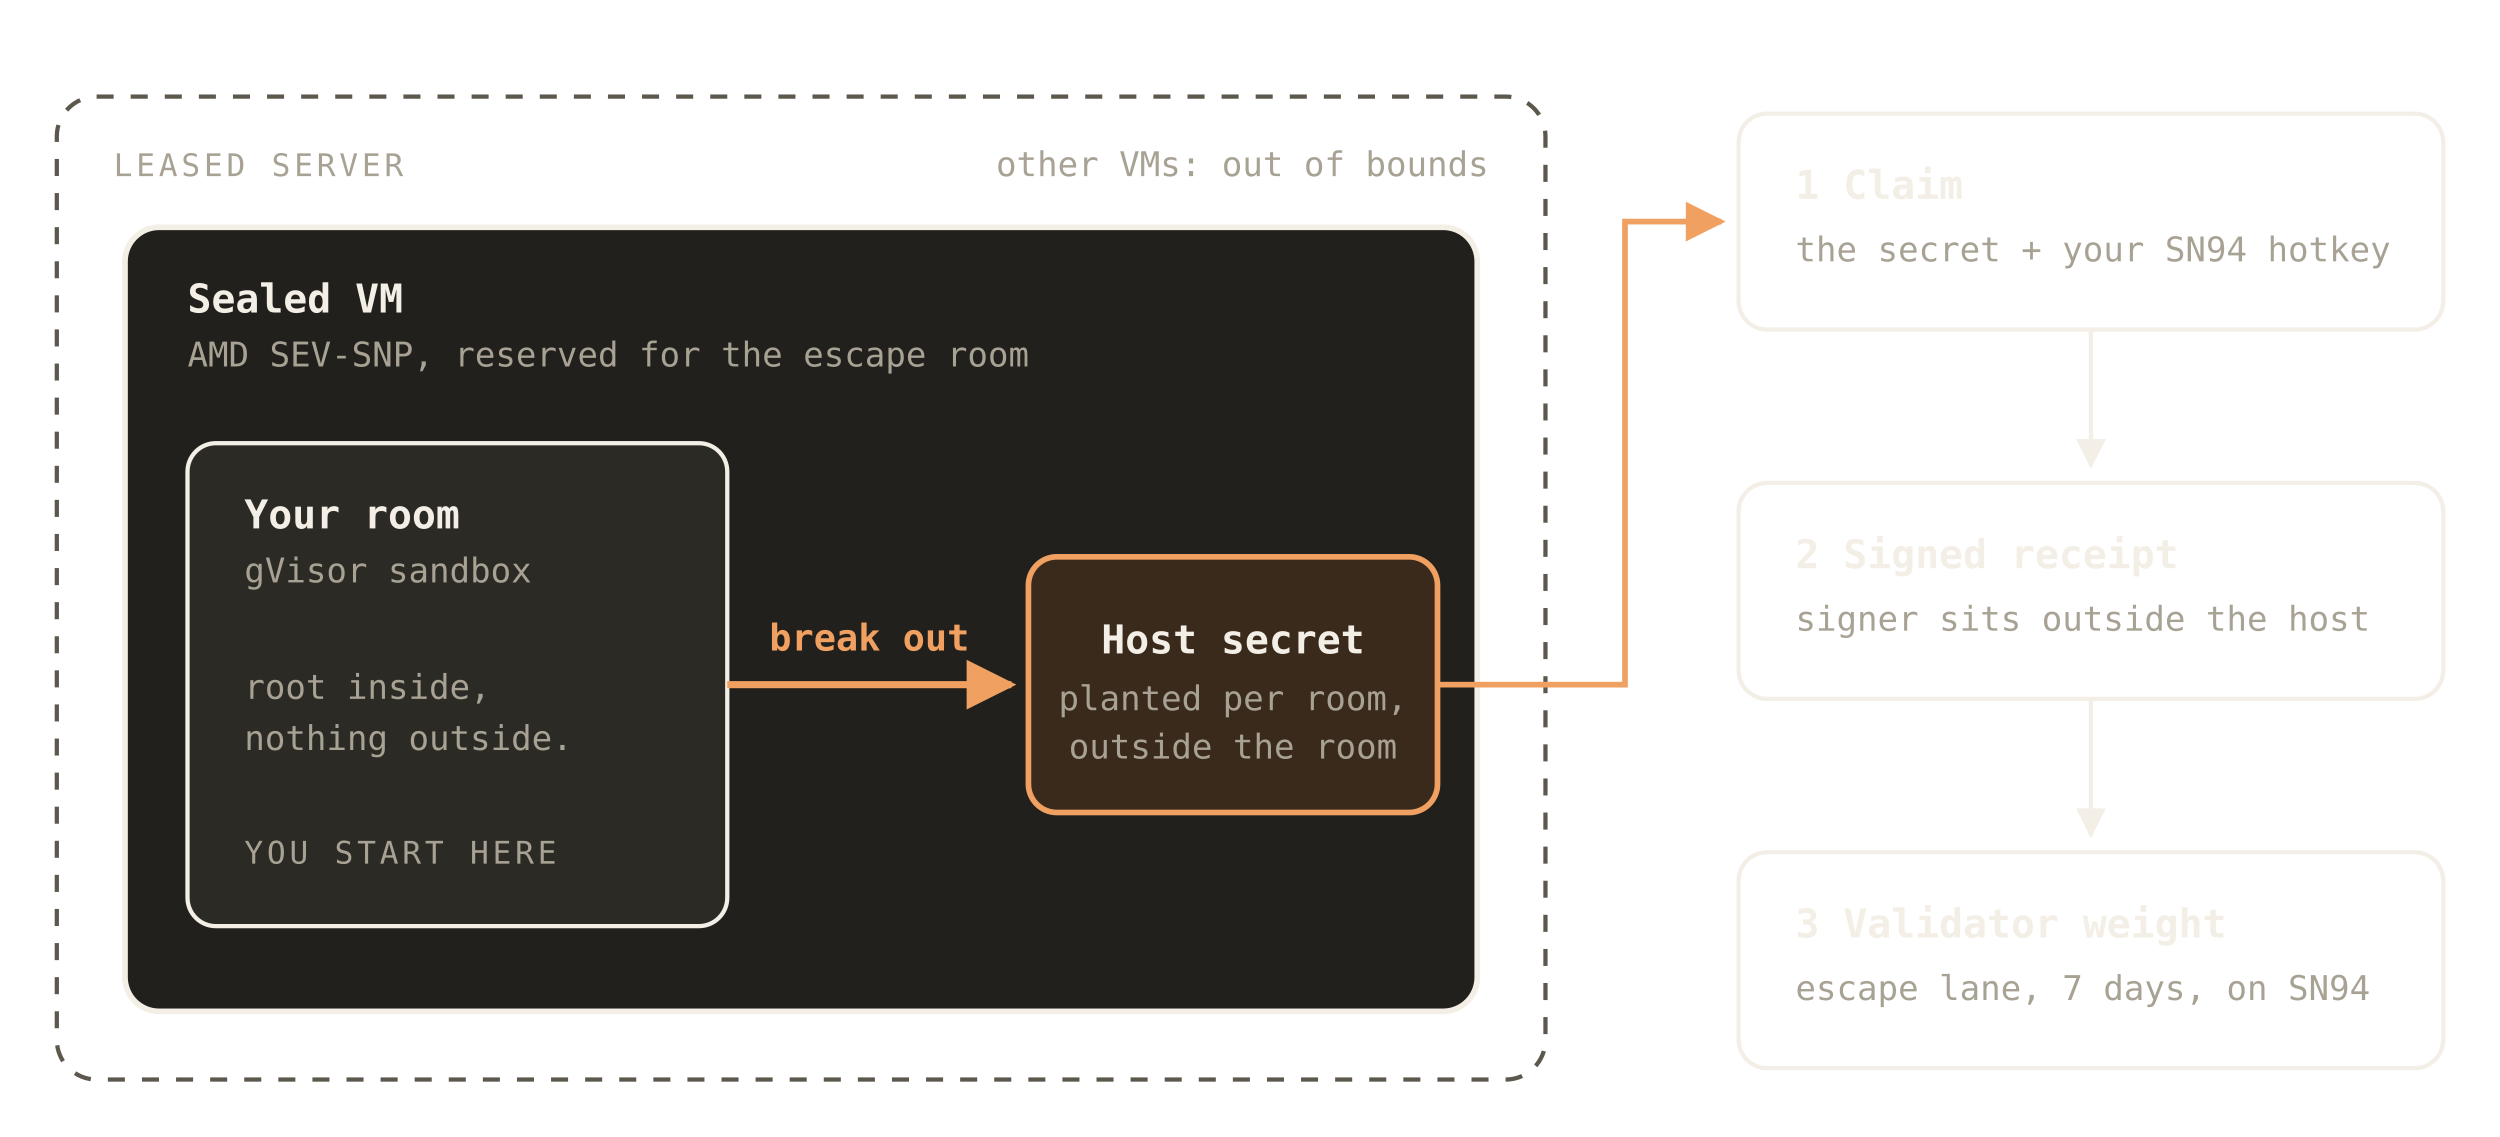
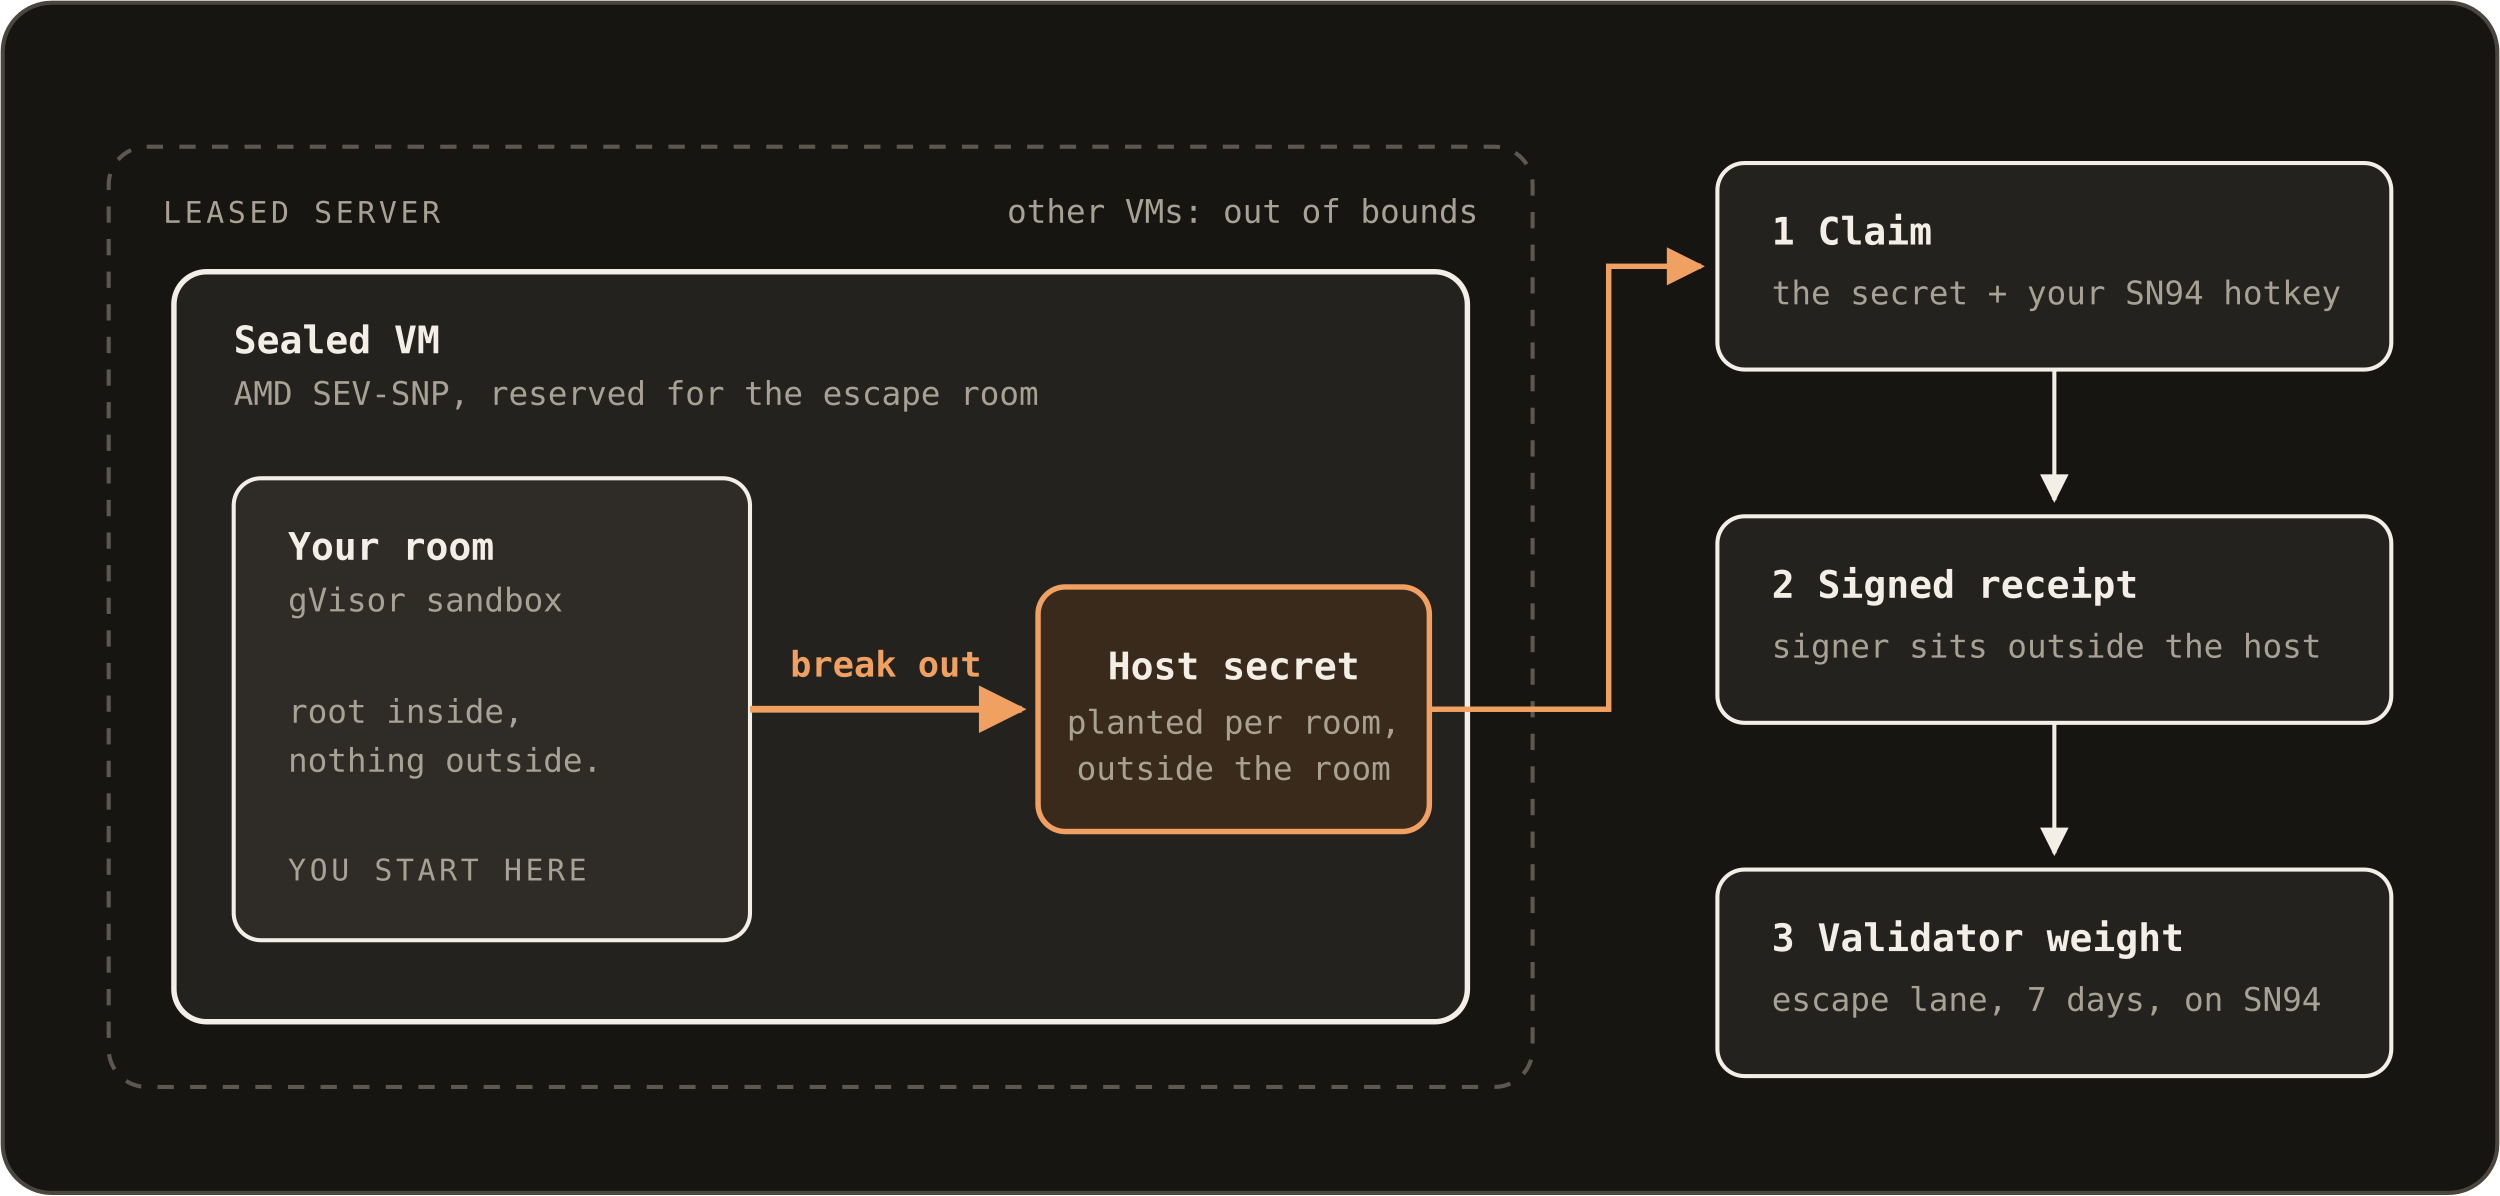
- <svg xmlns="http://www.w3.org/2000/svg" viewBox="0 0 880 400" width="880" height="400" role="img" aria-labelledby="t d">
+ <svg xmlns="http://www.w3.org/2000/svg" viewBox="0 0 920 440" width="920" height="440" role="img" aria-labelledby="t d">
  <defs>
    <marker id="a" viewBox="0 0 10 10" refX="9" refY="5" markerWidth="7" markerHeight="7" orient="auto-start-reverse">
      <path d="M0 0 10 5 0 10z" fill="#f0a060" />
    </marker>
    <marker id="b" viewBox="0 0 10 10" refX="9" refY="5" markerWidth="7" markerHeight="7" orient="auto-start-reverse">
      <path d="M0 0 10 5 0 10z" fill="#f3efe6" />
    </marker>
  </defs>
  <style>
text{font-family:ui-monospace,SFMono-Regular,Menlo,Consolas,monospace;fill:#f3efe6}
.h{font-size:14px;font-weight:700} .s{font-size:12px;fill:#a8a294} .k{font-size:11px;fill:#a8a294;letter-spacing:.12em}
.n{font-size:13px;font-weight:700;fill:#f0a060}
</style>
-   <rect x="20" y="34" width="524" height="346" rx="14" fill="none" stroke="#5d584e" stroke-width="1.5" stroke-dasharray="6 6" />
-   <text x="40" y="62" class="k">LEASED SERVER</text>
-   <text x="524" y="62" class="s" text-anchor="end">other VMs: out of bounds</text>
-   <rect x="44" y="80" width="476" height="276" rx="12" fill="#22201c" stroke="#f3efe6" stroke-width="2" />
-   <text x="66" y="110" class="h">Sealed VM</text>
-   <text x="66" y="129" class="s">AMD SEV-SNP, reserved for the escape room</text>
-   <rect x="66" y="156" width="190" height="170" rx="10" fill="#2c2a25" stroke="#f3efe6" stroke-width="1.5" />
-   <text x="86" y="186" class="h">Your room</text>
-   <text x="86" y="205" class="s">gVisor sandbox</text>
-   <text x="86" y="246" class="s">root inside,</text>
-   <text x="86" y="264" class="s">nothing outside.</text>
-   <text x="86" y="304" class="k">YOU START HERE</text>
-   <rect x="362" y="196" width="144" height="90" rx="10" fill="#3a2a1c" stroke="#f0a060" stroke-width="2" />
-   <text x="434" y="230" class="h" text-anchor="middle">Host secret</text>
-   <text x="434" y="250" class="s" text-anchor="middle">planted per room,</text>
-   <text x="434" y="267" class="s" text-anchor="middle">outside the room</text>
-   <path d="M256 241 H356" fill="none" stroke="#f0a060" stroke-width="2.5" marker-end="url(#a)" />
-   <text x="306" y="229" class="n" text-anchor="middle">break out</text>
-   <path d="M506 241 H572 V78 H606" fill="none" stroke="#f0a060" stroke-width="2" marker-end="url(#a)" />
-   <rect x="612" y="40" width="248" height="76" rx="10" fill="none" stroke="#f3efe6" stroke-width="1.5" />
-   <text x="632" y="70" class="h">1  Claim</text>
-   <text x="632" y="92" class="s">the secret + your SN94 hotkey</text>
-   <path d="M736 116 V164" fill="none" stroke="#f3efe6" stroke-width="1.5" marker-end="url(#b)" />
-   <rect x="612" y="170" width="248" height="76" rx="10" fill="none" stroke="#f3efe6" stroke-width="1.5" />
-   <text x="632" y="200" class="h">2  Signed receipt</text>
-   <text x="632" y="222" class="s">signer sits outside the host</text>
-   <path d="M736 246 V294" fill="none" stroke="#f3efe6" stroke-width="1.5" marker-end="url(#b)" />
-   <rect x="612" y="300" width="248" height="76" rx="10" fill="none" stroke="#f3efe6" stroke-width="1.5" />
-   <text x="632" y="330" class="h">3  Validator weight</text>
-   <text x="632" y="352" class="s">escape lane, 7 days, on SN94</text>
+   <rect x="1" y="1" width="918" height="438" rx="18" fill="#161512" stroke="#4a463e" stroke-width="1.5" />
+   <g transform="translate(20 20)">
+     <rect x="20" y="34" width="524" height="346" rx="14" fill="none" stroke="#5d584e" stroke-width="1.5" stroke-dasharray="6 6" />
+     <text x="40" y="62" class="k">LEASED SERVER</text>
+     <text x="524" y="62" class="s" text-anchor="end">other VMs: out of bounds</text>
+     <rect x="44" y="80" width="476" height="276" rx="12" fill="#24221e" stroke="#f3efe6" stroke-width="2" />
+     <text x="66" y="110" class="h">Sealed VM</text>
+     <text x="66" y="129" class="s">AMD SEV-SNP, reserved for the escape room</text>
+     <rect x="66" y="156" width="190" height="170" rx="10" fill="#2f2c27" stroke="#f3efe6" stroke-width="1.5" />
+     <text x="86" y="186" class="h">Your room</text>
+     <text x="86" y="205" class="s">gVisor sandbox</text>
+     <text x="86" y="246" class="s">root inside,</text>
+     <text x="86" y="264" class="s">nothing outside.</text>
+     <text x="86" y="304" class="k">YOU START HERE</text>
+     <rect x="362" y="196" width="144" height="90" rx="10" fill="#3a2a1c" stroke="#f0a060" stroke-width="2" />
+     <text x="434" y="230" class="h" text-anchor="middle">Host secret</text>
+     <text x="434" y="250" class="s" text-anchor="middle">planted per room,</text>
+     <text x="434" y="267" class="s" text-anchor="middle">outside the room</text>
+     <path d="M256 241 H356" fill="none" stroke="#f0a060" stroke-width="2.5" marker-end="url(#a)" />
+     <text x="306" y="229" class="n" text-anchor="middle">break out</text>
+     <path d="M506 241 H572 V78 H606" fill="none" stroke="#f0a060" stroke-width="2" marker-end="url(#a)" />
+     <rect x="612" y="40" width="248" height="76" rx="10" fill="#24221e" stroke="#f3efe6" stroke-width="1.5" />
+     <text x="632" y="70" class="h">1  Claim</text>
+     <text x="632" y="92" class="s">the secret + your SN94 hotkey</text>
+     <path d="M736 116 V164" fill="none" stroke="#f3efe6" stroke-width="1.5" marker-end="url(#b)" />
+     <rect x="612" y="170" width="248" height="76" rx="10" fill="#24221e" stroke="#f3efe6" stroke-width="1.5" />
+     <text x="632" y="200" class="h">2  Signed receipt</text>
+     <text x="632" y="222" class="s">signer sits outside the host</text>
+     <path d="M736 246 V294" fill="none" stroke="#f3efe6" stroke-width="1.5" marker-end="url(#b)" />
+     <rect x="612" y="300" width="248" height="76" rx="10" fill="#24221e" stroke="#f3efe6" stroke-width="1.5" />
+     <text x="632" y="330" class="h">3  Validator weight</text>
+     <text x="632" y="352" class="s">escape lane, 7 days, on SN94</text>
+   </g>
</svg>
